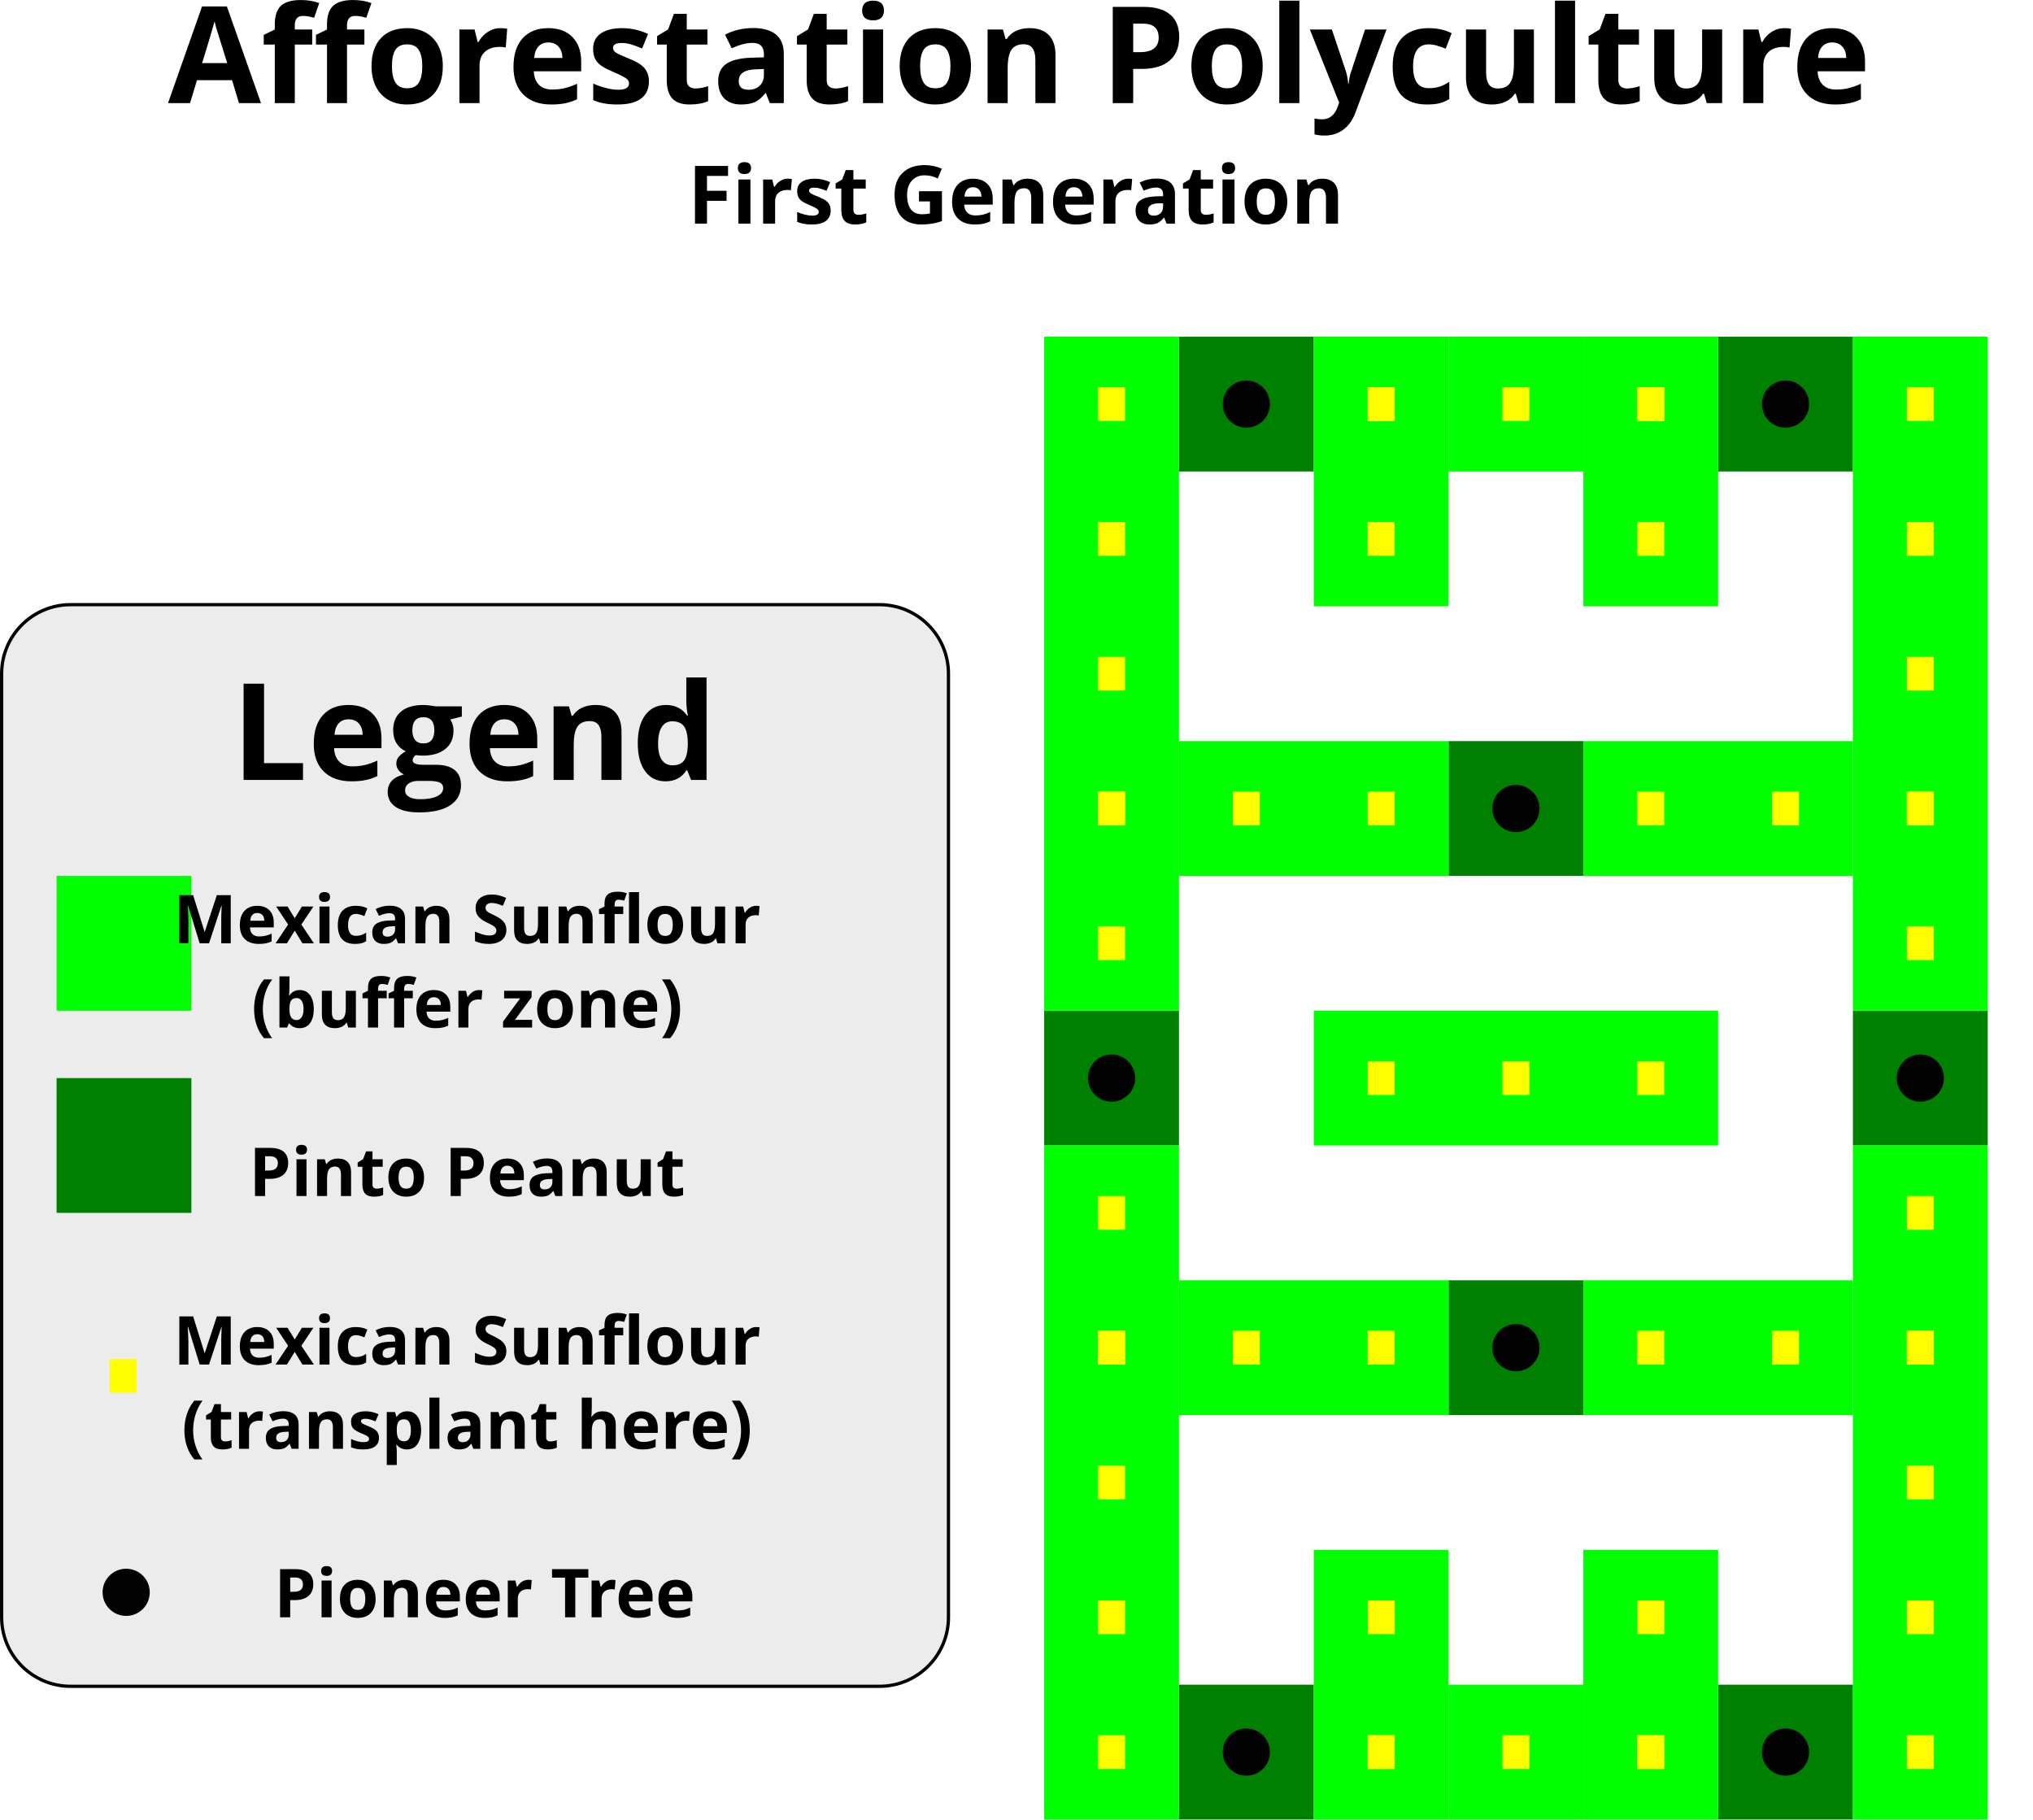
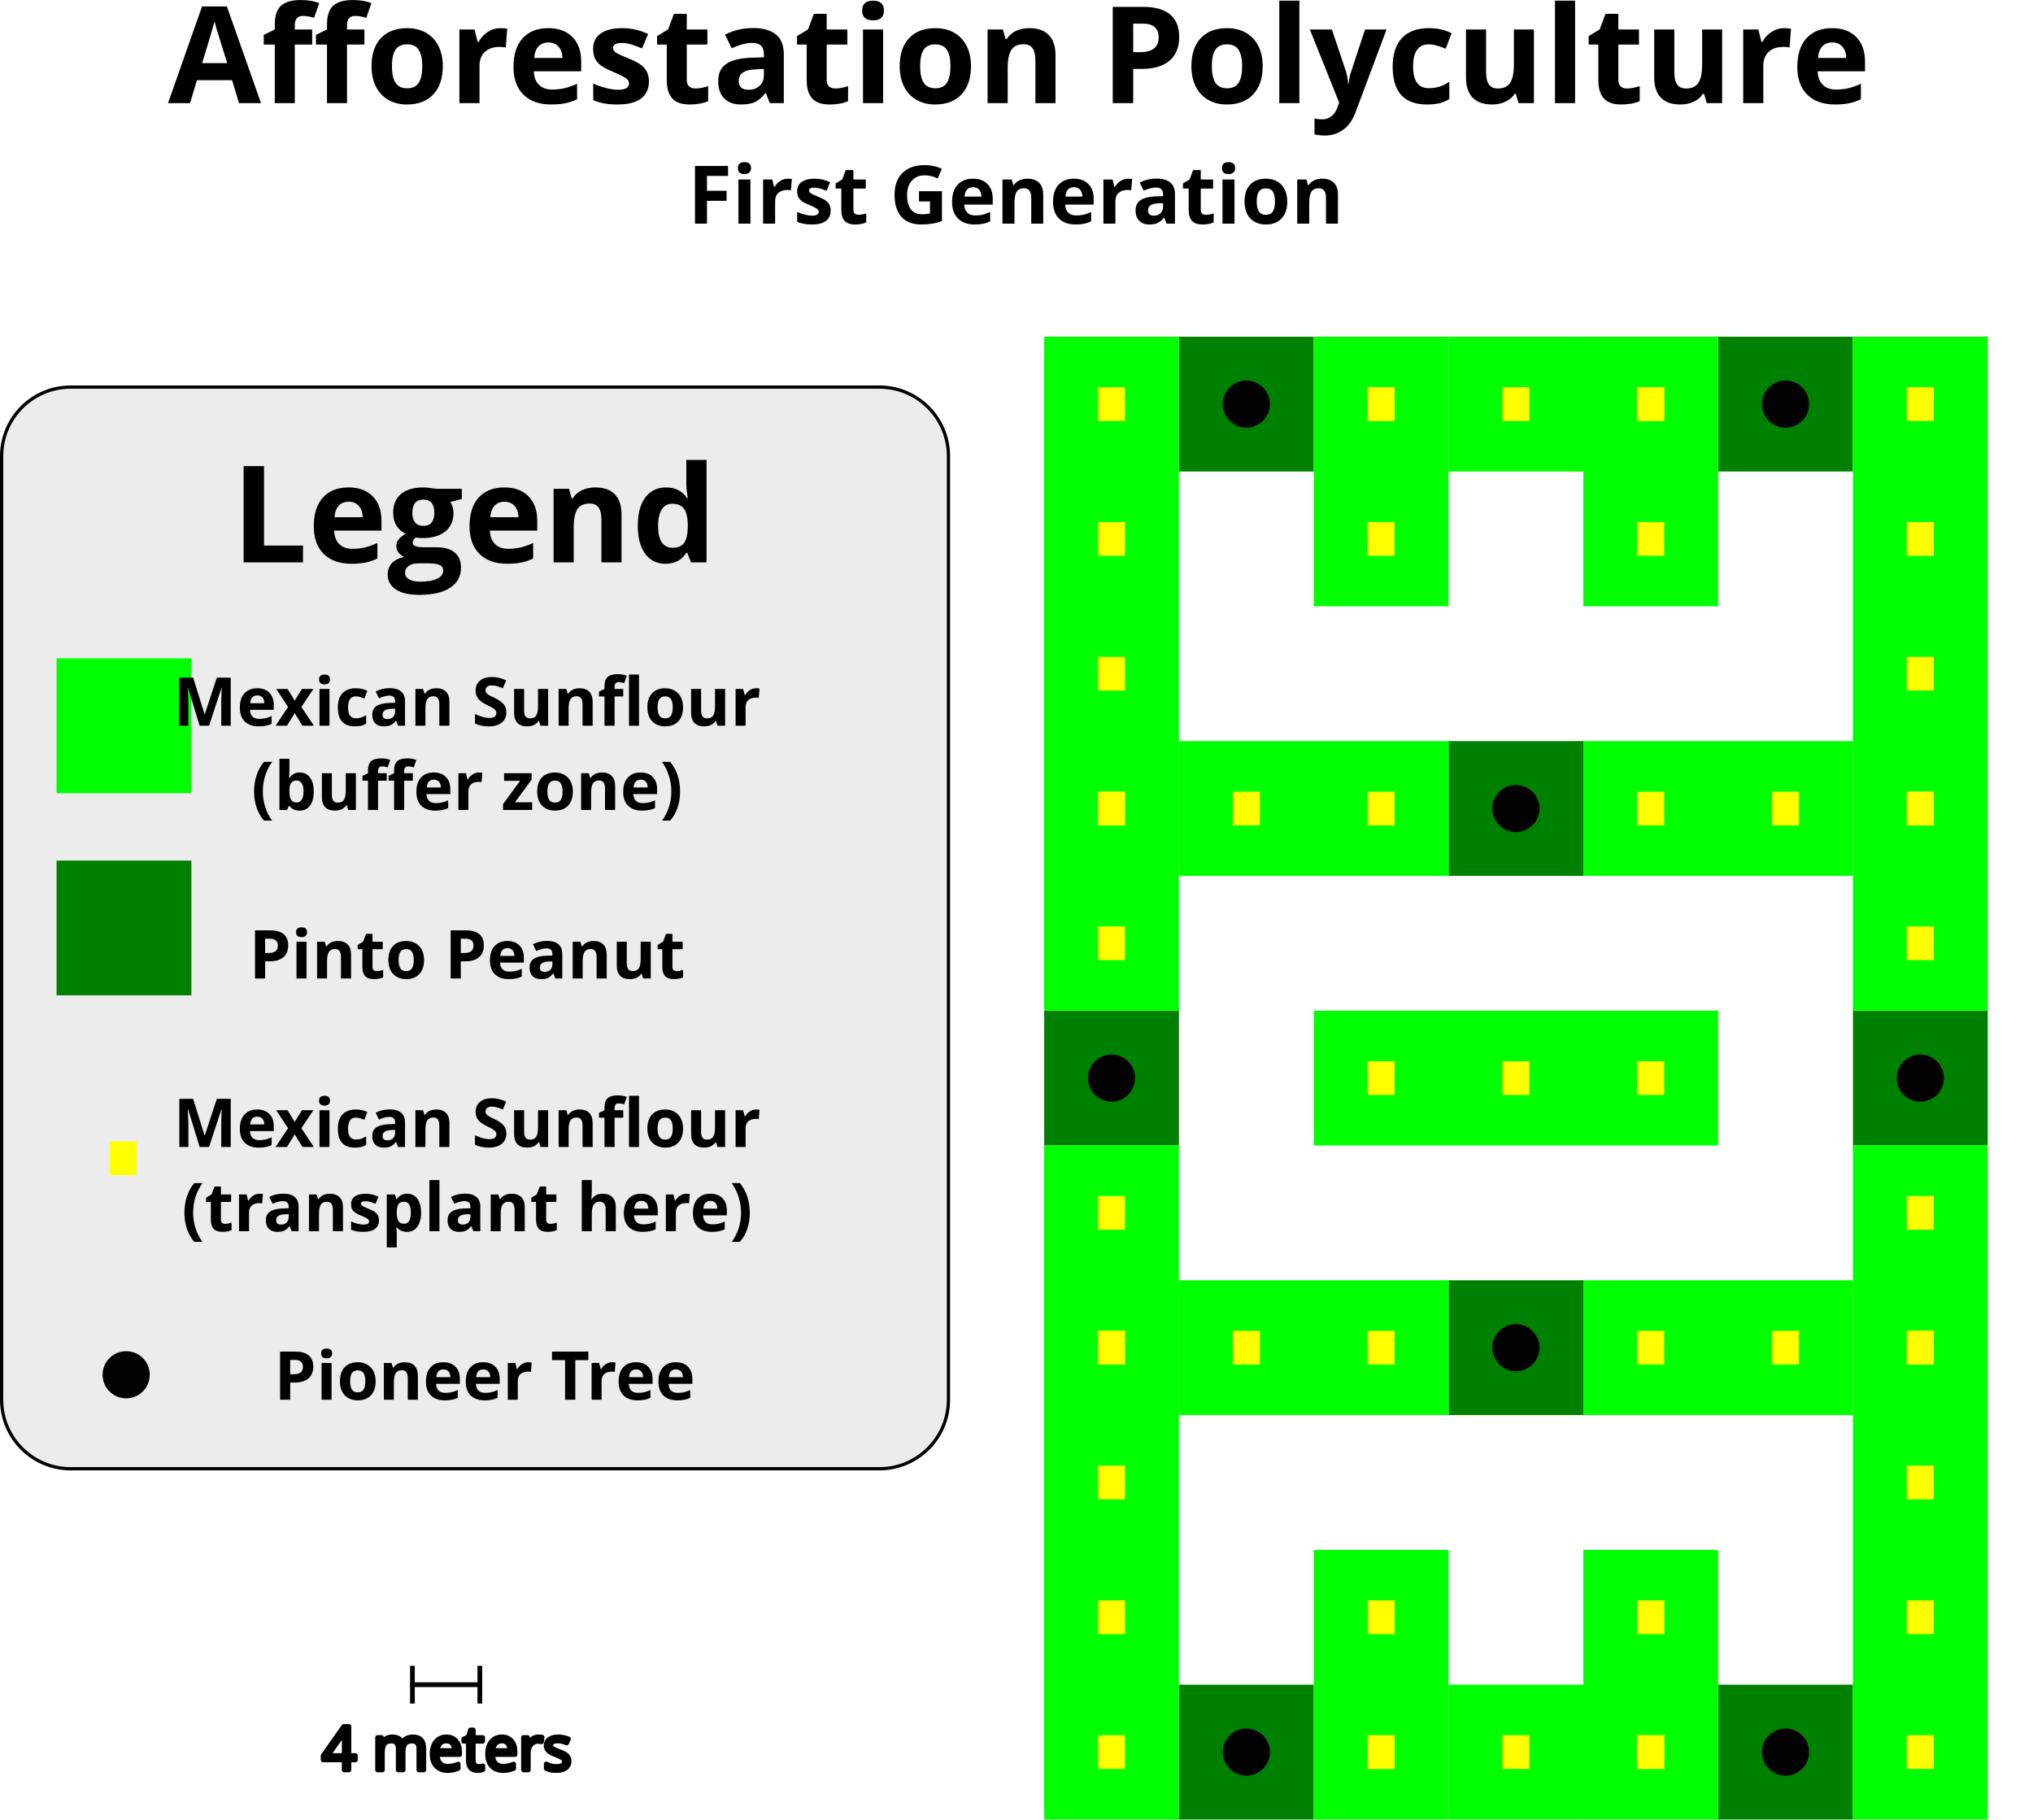
<svg xmlns="http://www.w3.org/2000/svg" width="301.647mm" height="269.957mm" viewBox="0 0 301.647 269.957" version="1.1" id="svg1">
-   <defs id="defs1" />
+   <defs id="defs1">
+     <marker style="overflow:visible" id="marker1244" refX="0" refY="0" orient="auto" markerWidth="1" markerHeight="8" viewBox="0 0 1 8" preserveAspectRatio="xMidYMid">
+       <path style="fill:none;stroke:context-stroke;stroke-width:1" d="M 0,4 V -4" id="path1242" />
+     </marker>
+     <marker style="overflow:visible" id="Stop" refX="0" refY="0" orient="auto" markerWidth="1" markerHeight="8" viewBox="0 0 1 8" preserveAspectRatio="xMidYMid">
+       <path style="fill:none;stroke:context-stroke;stroke-width:1" d="M 0,4 V -4" id="path171" />
+     </marker>
+   </defs>
  <g id="g1449" style="display:inline;fill:#00ffe7;fill-opacity:1;stroke:#ffff00;stroke-width:4;stroke-linecap:butt;stroke-linejoin:bevel;stroke-miterlimit:3.7;stroke-dasharray:4, 12;stroke-dashoffset:10;stroke-opacity:1" transform="matrix(1,0,0,1.25,94.93012,-50.04311)">
    <rect style="fill:#008000;fill-opacity:1;stroke:none;stroke-width:4;stroke-linejoin:bevel;stroke-miterlimit:3.7;stroke-dasharray:4, 12;stroke-dashoffset:25.999" id="rect371" width="20" height="16" x="60" y="160" />
    <rect style="fill:#008000;fill-opacity:1;stroke:none;stroke-width:4;stroke-linecap:butt;stroke-linejoin:bevel;stroke-miterlimit:3.7;stroke-dasharray:4, 12;stroke-dashoffset:25.999;stroke-opacity:1" id="rect371-3" width="20" height="16" x="80" y="80" />
    <rect style="fill:#008000;fill-opacity:1;stroke:none;stroke-width:4;stroke-linecap:butt;stroke-linejoin:bevel;stroke-miterlimit:3.7;stroke-dasharray:4, 12;stroke-dashoffset:25.999;stroke-opacity:1" id="rect371-6" width="20" height="16" x="160" y="80" />
    <rect style="fill:#008000;fill-opacity:1;stroke:none;stroke-width:4;stroke-linecap:butt;stroke-linejoin:bevel;stroke-miterlimit:3.7;stroke-dasharray:4, 12;stroke-dashoffset:25.999;stroke-opacity:1" id="rect371-7" width="20" height="16" x="180" y="160" />
    <rect style="fill:#008000;fill-opacity:1;stroke:none;stroke-width:4;stroke-linecap:butt;stroke-linejoin:bevel;stroke-miterlimit:3.7;stroke-dasharray:4, 12;stroke-dashoffset:25.999;stroke-opacity:1" id="rect371-5" width="20" height="16" x="160" y="240" />
    <rect style="fill:#008000;fill-opacity:1;stroke:none;stroke-width:4;stroke-linecap:butt;stroke-linejoin:bevel;stroke-miterlimit:3.7;stroke-dasharray:4, 12;stroke-dashoffset:25.999;stroke-opacity:1" id="rect371-35" width="20" height="16" x="80" y="240" />
    <rect style="fill:#008000;fill-opacity:1;stroke:none;stroke-width:4;stroke-linecap:butt;stroke-linejoin:bevel;stroke-miterlimit:3.7;stroke-dasharray:4, 12;stroke-dashoffset:25.999;stroke-opacity:1" id="rect371-62" width="20" height="16" x="120" y="192" />
    <rect style="fill:#008000;fill-opacity:1;stroke:none;stroke-width:4;stroke-linecap:butt;stroke-linejoin:bevel;stroke-miterlimit:3.7;stroke-dasharray:4, 12;stroke-dashoffset:25.999;stroke-opacity:1" id="rect371-9" width="20" height="16" x="120" y="128" />
  </g>
  <g id="layer1" style="display:inline" transform="translate(64.93012,-20.0431)">
    <rect style="fill:#00ff00;stroke:none;stroke-width:9.661" id="rect2" width="20" height="100" x="210" y="190" />
    <rect style="fill:#00ff00;stroke:none;stroke-width:10.583" id="rect4" width="20" height="40" x="170" y="250" />
    <rect style="fill:#00ff00;stroke:none;stroke-width:10.583" id="rect5" width="20" height="40" x="130" y="250" />
    <rect style="fill:#00ff00;stroke:none;stroke-width:10.583" id="rect6" width="20" height="20" x="150" y="270" />
    <rect style="fill:#00ff00;stroke:none;stroke-width:9.661" id="rect7" width="20" height="100" x="90" y="190" />
    <rect style="fill:#00ff00;stroke:none;stroke-width:10.583" id="rect8" width="40" height="20" x="110" y="210" />
    <rect style="fill:#00ff00;stroke:none;stroke-width:10.583" id="rect9" width="60" height="20" x="130" y="170" />
    <rect style="fill:#00ff00;stroke:none;stroke-width:10.583" id="rect10" width="40" height="20" x="170" y="210" />
    <rect style="fill:#00ff00;stroke:none;stroke-width:9.661" id="rect2-9" width="20" height="100" x="-110" y="-170" transform="scale(-1)" />
    <rect style="fill:#00ff00;stroke:none;stroke-width:10.583" id="rect4-2" width="20" height="40" x="-150" y="-110" transform="scale(-1)" />
    <rect style="fill:#00ff00;stroke:none;stroke-width:10.583" id="rect5-0" width="20" height="40" x="-190" y="-110" transform="scale(-1)" />
    <rect style="fill:#00ff00;stroke:none;stroke-width:10.583" id="rect6-2" width="20" height="20" x="-170" y="-90" transform="scale(-1)" />
    <rect style="fill:#00ff00;stroke:none;stroke-width:9.661" id="rect7-3" width="20" height="100" x="-230" y="-170" transform="scale(-1)" />
    <rect style="fill:#00ff00;stroke:none;stroke-width:10.583" id="rect8-7" width="40" height="20" x="-210" y="-150" transform="scale(-1)" />
    <rect style="fill:#00ff00;stroke:none;stroke-width:10.583" id="rect10-9" width="40" height="20" x="-150" y="-150" transform="scale(-1)" />
    <text xml:space="preserve" style="font-weight:bold;font-size:10px;font-family:'Open Sans';-inkscape-font-specification:'Open Sans, Bold';fill:#ffff00;fill-opacity:1;stroke:none;stroke-width:4.472;stroke-linejoin:bevel;stroke-miterlimit:3.7;stroke-dasharray:4.472, 13.416;stroke-dashoffset:11.18" x="-50" y="110" id="text1291">
      <tspan id="tspan1289" style="font-size:10px;fill:#000000;stroke-width:4.472" x="-50" y="110" />
    </text>
  </g>
  <g id="g405" style="display:inline;fill:#00ffe7;fill-opacity:1;stroke:#ffff00;stroke-width:4;stroke-linecap:butt;stroke-linejoin:bevel;stroke-miterlimit:3.7;stroke-dasharray:4, 12;stroke-dashoffset:10;stroke-opacity:1" transform="matrix(1,0,0,1.25,94.93012,-50.04311)">
    <path style="fill:#00ffe7;fill-opacity:1;stroke:#ffff00;stroke-width:4;stroke-linecap:butt;stroke-linejoin:bevel;stroke-miterlimit:3.7;stroke-dasharray:4, 12;stroke-dashoffset:10;stroke-opacity:1" d="M 190,80 V 160" id="path401" />
    <path style="fill:#00ffe7;fill-opacity:1;stroke:#ffff00;stroke-width:4;stroke-linecap:butt;stroke-linejoin:bevel;stroke-miterlimit:3.7;stroke-dasharray:4, 12;stroke-dashoffset:10;stroke-opacity:1" d="M 190,80 V 160" id="path401-5" transform="translate(0,95.99999)" />
    <path style="fill:#00ffe7;fill-opacity:1;stroke:#ffff00;stroke-width:4;stroke-linecap:butt;stroke-linejoin:bevel;stroke-miterlimit:3.7;stroke-dasharray:4, 12;stroke-dashoffset:10;stroke-opacity:1" d="M 190,80 V 160" id="path401-5-2" transform="translate(-120)" />
    <path style="fill:#00ffe7;fill-opacity:1;stroke:#ffff00;stroke-width:4;stroke-linecap:butt;stroke-linejoin:bevel;stroke-miterlimit:3.7;stroke-dasharray:4, 12;stroke-dashoffset:10;stroke-opacity:1" d="M 190,80 V 160" id="path401-5-5" transform="translate(-120,95.99999)" />
    <path style="fill:#00ffe7;fill-opacity:1;stroke:#ffff00;stroke-width:4;stroke-linecap:butt;stroke-linejoin:bevel;stroke-miterlimit:3.7;stroke-dasharray:4, 15.999;stroke-dashoffset:31.999;stroke-opacity:1" d="M 160,88 H 100" id="path401-5-5-2" />
    <path style="fill:#00ffe7;fill-opacity:1;stroke:#ffff00;stroke-width:4;stroke-linecap:butt;stroke-linejoin:bevel;stroke-miterlimit:3.7;stroke-dasharray:4, 15.999;stroke-dashoffset:31.999;stroke-opacity:1" d="M 160,168 H 100" id="path401-5-5-2-7" />
    <path style="fill:#00ffe7;fill-opacity:1;stroke:#ffff00;stroke-width:4;stroke-linecap:butt;stroke-linejoin:bevel;stroke-miterlimit:3.7;stroke-dasharray:4, 15.999;stroke-dashoffset:31.999;stroke-opacity:1" d="M 160,248 H 100" id="path401-5-5-2-0" />
    <path style="fill:#00ffe7;fill-opacity:1;stroke:#ffff00;stroke-width:4;stroke-linecap:butt;stroke-linejoin:bevel;stroke-miterlimit:3.7;stroke-dasharray:4, 15.999;stroke-dashoffset:31.999;stroke-opacity:1" d="M 120,136 H 60" id="path401-5-5-2-9" />
    <path style="fill:#00ffe7;fill-opacity:1;stroke:#ffff00;stroke-width:4;stroke-linecap:butt;stroke-linejoin:bevel;stroke-miterlimit:3.7;stroke-dasharray:4, 15.999;stroke-dashoffset:31.999;stroke-opacity:1" d="M 200,136 H 140" id="path401-5-5-2-3" />
    <path style="fill:#00ffe7;fill-opacity:1;stroke:#ffff00;stroke-width:4;stroke-linecap:butt;stroke-linejoin:bevel;stroke-miterlimit:3.7;stroke-dasharray:4, 15.999;stroke-dashoffset:31.999;stroke-opacity:1" d="M 200,200 H 140" id="path401-5-5-2-6" />
    <path style="fill:#00ffe7;fill-opacity:1;stroke:#ffff00;stroke-width:4;stroke-linecap:butt;stroke-linejoin:bevel;stroke-miterlimit:3.7;stroke-dasharray:4, 15.999;stroke-dashoffset:31.999;stroke-opacity:1" d="M 120,200 H 60" id="path401-5-5-2-06" />
    <path style="fill:#00ffe7;fill-opacity:1;stroke:#ffff00;stroke-width:4;stroke-linecap:butt;stroke-linejoin:bevel;stroke-miterlimit:3.7;stroke-dasharray:4, 12;stroke-dashoffset:25.999;stroke-opacity:1" d="m 109.983,112 0.035,-32" id="path401-5-5-2-2" />
    <path style="fill:#00ffe7;fill-opacity:1;stroke:#ffff00;stroke-width:4;stroke-linecap:butt;stroke-linejoin:bevel;stroke-miterlimit:3.7;stroke-dasharray:4, 12;stroke-dashoffset:25.999;stroke-opacity:1" d="m 150,112 0.035,-32" id="path401-5-5-2-2-6" />
    <path style="fill:#00ffe7;fill-opacity:1;stroke:#ffff00;stroke-width:4;stroke-linecap:butt;stroke-linejoin:bevel;stroke-miterlimit:3.7;stroke-dasharray:4, 12;stroke-dashoffset:25.999;stroke-opacity:1" d="m 150,256 0.035,-32" id="path401-5-5-2-2-1" />
    <path style="fill:#00ffe7;fill-opacity:1;stroke:#ffff00;stroke-width:4;stroke-linecap:butt;stroke-linejoin:bevel;stroke-miterlimit:3.7;stroke-dasharray:4, 12;stroke-dashoffset:25.999;stroke-opacity:1" d="m 110,256 0.035,-32" id="path401-5-5-2-2-8" />
  </g>
  <g id="g1486-3-7-9" style="display:inline;fill:#00ffe7;fill-opacity:1;stroke:#ffff00;stroke-width:4;stroke-linecap:butt;stroke-linejoin:bevel;stroke-miterlimit:3.7;stroke-dasharray:4, 12;stroke-dashoffset:10;stroke-opacity:1" transform="matrix(1,0,0,1.25,194.9301,49.95689)">
    <ellipse style="fill:#020202;fill-opacity:1;stroke:none;stroke-width:2.8;stroke-linejoin:bevel;stroke-miterlimit:3.7;stroke-dasharray:2.8, 8.4;stroke-dashoffset:18.199" id="path325-6-5-3" cx="90" cy="88" rx="3.5" ry="2.8" />
    <ellipse style="display:inline;fill:#020202;fill-opacity:1;stroke:none;stroke-width:2.8;stroke-linecap:butt;stroke-linejoin:bevel;stroke-miterlimit:3.7;stroke-dasharray:2.8, 8.4;stroke-dashoffset:18.199;stroke-opacity:1" id="path325-6-5-0" cx="90" cy="88" rx="3.5" ry="2.8" transform="translate(-20,79.99999)" />
    <ellipse style="display:inline;fill:#020202;fill-opacity:1;stroke:none;stroke-width:2.8;stroke-linecap:butt;stroke-linejoin:bevel;stroke-miterlimit:3.7;stroke-dasharray:2.8, 8.4;stroke-dashoffset:18.199;stroke-opacity:1" id="path325-6" cx="90" cy="88" rx="3.5" ry="2.8" transform="translate(-20,-79.99999)" />
    <ellipse style="display:inline;fill:#020202;fill-opacity:1;stroke:none;stroke-width:2.8;stroke-linecap:butt;stroke-linejoin:bevel;stroke-miterlimit:3.7;stroke-dasharray:2.8, 8.4;stroke-dashoffset:18.199;stroke-opacity:1" id="path325-6-5-2" cx="90" cy="88" rx="3.5" ry="2.8" transform="translate(-60,32)" />
    <ellipse style="display:inline;fill:#020202;fill-opacity:1;stroke:none;stroke-width:2.8;stroke-linecap:butt;stroke-linejoin:bevel;stroke-miterlimit:3.7;stroke-dasharray:2.8, 8.4;stroke-dashoffset:18.199;stroke-opacity:1" id="path325-6-9" cx="90" cy="88" rx="3.5" ry="2.8" transform="translate(-100,79.99999)" />
    <ellipse style="display:inline;fill:#020202;fill-opacity:1;stroke:none;stroke-width:2.8;stroke-linecap:butt;stroke-linejoin:bevel;stroke-miterlimit:3.7;stroke-dasharray:2.8, 8.4;stroke-dashoffset:18.199;stroke-opacity:1" id="path325-6-56" cx="90" cy="88" rx="3.5" ry="2.8" transform="translate(-120)" />
    <ellipse style="display:inline;fill:#020202;fill-opacity:1;stroke:none;stroke-width:2.8;stroke-linecap:butt;stroke-linejoin:bevel;stroke-miterlimit:3.7;stroke-dasharray:2.8, 8.4;stroke-dashoffset:18.199;stroke-opacity:1" id="path325-6-5" cx="90" cy="88" rx="3.5" ry="2.8" transform="translate(-60,-32)" />
    <ellipse style="display:inline;fill:#020202;fill-opacity:1;stroke:none;stroke-width:2.8;stroke-linecap:butt;stroke-linejoin:bevel;stroke-miterlimit:3.7;stroke-dasharray:2.8, 8.4;stroke-dashoffset:18.199;stroke-opacity:1" id="path325" cx="90" cy="88" rx="3.5" ry="2.8" transform="translate(-100,-79.99999)" />
  </g>
-   <g id="g1117" transform="translate(64.93012,-20.0431)">
+   <g id="g1117" transform="translate(64.93012,-52.32229)">
    <rect style="display:inline;fill:#ececec;fill-opacity:1;stroke:#020200;stroke-width:0.97;stroke-linecap:round;stroke-linejoin:round;stroke-miterlimit:3.7;stroke-dasharray:none;stroke-dashoffset:2.5;stroke-opacity:1;paint-order:stroke markers fill" id="rect1628" width="140" height="160" x="-64.445" y="110" rx="10" />
    <rect style="display:inline;fill:#ffff00;fill-opacity:1;stroke:none;stroke-width:2;stroke-linecap:butt;stroke-linejoin:bevel;stroke-miterlimit:3.7;stroke-dasharray:2, 6;stroke-dashoffset:13;stroke-opacity:1" id="rect965" width="4" height="5" x="-48.652" y="221.679" />
    <rect style="display:inline;fill:#008000;fill-opacity:1;stroke:none;stroke-width:4.472;stroke-linecap:butt;stroke-linejoin:bevel;stroke-miterlimit:3.7;stroke-dasharray:4.472, 13.416;stroke-dashoffset:29.068;stroke-opacity:1" id="rect371-75" width="20" height="20" x="-56.535" y="180" />
    <rect style="display:inline;fill:#00ff00;stroke:none;stroke-width:6.11" id="rect9-3" width="20" height="20" x="-56.535" y="150" />
    <circle style="display:inline;fill:#020202;fill-opacity:1;stroke:none;stroke-width:3.13;stroke-linecap:butt;stroke-linejoin:bevel;stroke-miterlimit:3.7;stroke-dasharray:3.13, 9.391;stroke-dashoffset:20.347;stroke-opacity:1" id="path325-6-56-6" cx="-46.21" cy="256.296" r="3.5" />
    <text xml:space="preserve" style="font-weight:bold;font-size:10px;font-family:'Open Sans';-inkscape-font-specification:'Open Sans, Bold';fill:#000000;fill-opacity:1;stroke:none;stroke-width:4.472;stroke-linejoin:bevel;stroke-miterlimit:3.7;stroke-dasharray:4.472, 13.416;stroke-dashoffset:11.18" x="13.465" y="160" id="text1400">
      <tspan style="text-align:center;text-anchor:middle;stroke-width:4.472" x="13.465" y="160" id="tspan1402">Mexican Sunflour</tspan>
      <tspan style="text-align:center;text-anchor:middle;stroke-width:4.472" x="13.465" y="172.5" id="tspan1456">(buffer zone)</tspan>
      <tspan style="text-align:center;text-anchor:middle;stroke-width:4.472" x="13.465" y="185" id="tspan1458" />
      <tspan style="text-align:center;text-anchor:middle;stroke-width:4.472" x="13.465" y="197.5" id="tspan1460">Pinto Peanut</tspan>
      <tspan style="text-align:center;text-anchor:middle;stroke-width:4.472" x="13.465" y="210" id="tspan1462" />
      <tspan style="text-align:center;text-anchor:middle;stroke-width:4.472" x="13.465" y="222.5" id="tspan1464">Mexican Sunflour</tspan>
      <tspan style="text-align:center;text-anchor:middle;stroke-width:4.472" x="13.465" y="235" id="tspan1470">(transplant here)</tspan>
      <tspan style="text-align:center;text-anchor:middle;stroke-width:4.472" x="13.465" y="247.5" id="tspan1476" />
      <tspan style="text-align:center;text-anchor:middle;stroke-width:4.472" x="13.465" y="260" id="tspan1478">Pioneer Tree</tspan>
    </text>
    <text xml:space="preserve" style="font-weight:bold;font-size:20px;font-family:'Open Sans';-inkscape-font-specification:'Open Sans, Bold';text-align:center;text-anchor:middle;fill:#000000;fill-opacity:1;stroke:none;stroke-width:4.472;stroke-linejoin:bevel;stroke-miterlimit:3.7;stroke-dasharray:4.472, 13.416;stroke-dashoffset:11.18" x="-30.583" y="135.767" id="text1553">
      <tspan id="tspan1551" style="font-size:20px;text-align:start;text-anchor:start;stroke-width:4.472" x="-30.583" y="135.767">Legend</tspan>
    </text>
  </g>
  <g id="g519" transform="translate(64.93013,-20.0431)">
    <text xml:space="preserve" style="font-weight:bold;font-size:20px;font-family:'Open Sans';-inkscape-font-specification:'Open Sans, Bold';text-align:start;text-anchor:start;fill:#000000;fill-opacity:1;stroke:none;stroke-width:1;stroke-linecap:round;stroke-linejoin:round;stroke-miterlimit:3.7;stroke-dasharray:none;stroke-dashoffset:9.449;stroke-opacity:1;paint-order:stroke markers fill" x="-40" y="35.346" id="text2022">
      <tspan id="tspan2020" style="fill:#000000;fill-opacity:1;stroke:none;stroke-width:1" x="-40" y="35.346">Afforestation Polyculture</tspan>
    </text>
    <text xml:space="preserve" style="font-weight:bold;font-size:12px;font-family:'Open Sans';-inkscape-font-specification:'Open Sans, Bold';text-align:start;text-anchor:start;fill:#000000;fill-opacity:1;stroke:none;stroke-width:1;stroke-linecap:round;stroke-linejoin:round;stroke-miterlimit:3.7;stroke-dasharray:none;stroke-dashoffset:9.449;stroke-opacity:1;paint-order:stroke markers fill" x="37.111" y="53.229" id="text2026">
      <tspan id="tspan2024" style="font-size:12px;stroke-width:1" x="37.111" y="53.229">First Generation</tspan>
    </text>
  </g>
+   <path style="fill:#000000;stroke:#000000;stroke-width:0.7;stroke-linecap:round;stroke-linejoin:round;stroke-miterlimit:3.7;stroke-dasharray:none;stroke-dashoffset:9.449;stroke-opacity:1;marker-start:url(#Stop);marker-end:url(#marker1244);paint-order:stroke markers fill" d="m 61.194,249.957 h 10" id="path476" />
+   <text xml:space="preserve" style="font-size:9px;font-family:'Open Sans';-inkscape-font-specification:'Open Sans';fill:#000000;stroke:#000000;stroke-width:0.7;stroke-linecap:round;stroke-linejoin:round;stroke-miterlimit:3.7;stroke-dasharray:none;stroke-dashoffset:9.449;stroke-opacity:1;paint-order:stroke markers fill" x="47.756" y="262.603" id="text1420">
+     <tspan id="tspan1418" style="font-size:9px;stroke-width:0.7" x="47.756" y="262.603">4 meters</tspan>
+   </text>
</svg>
